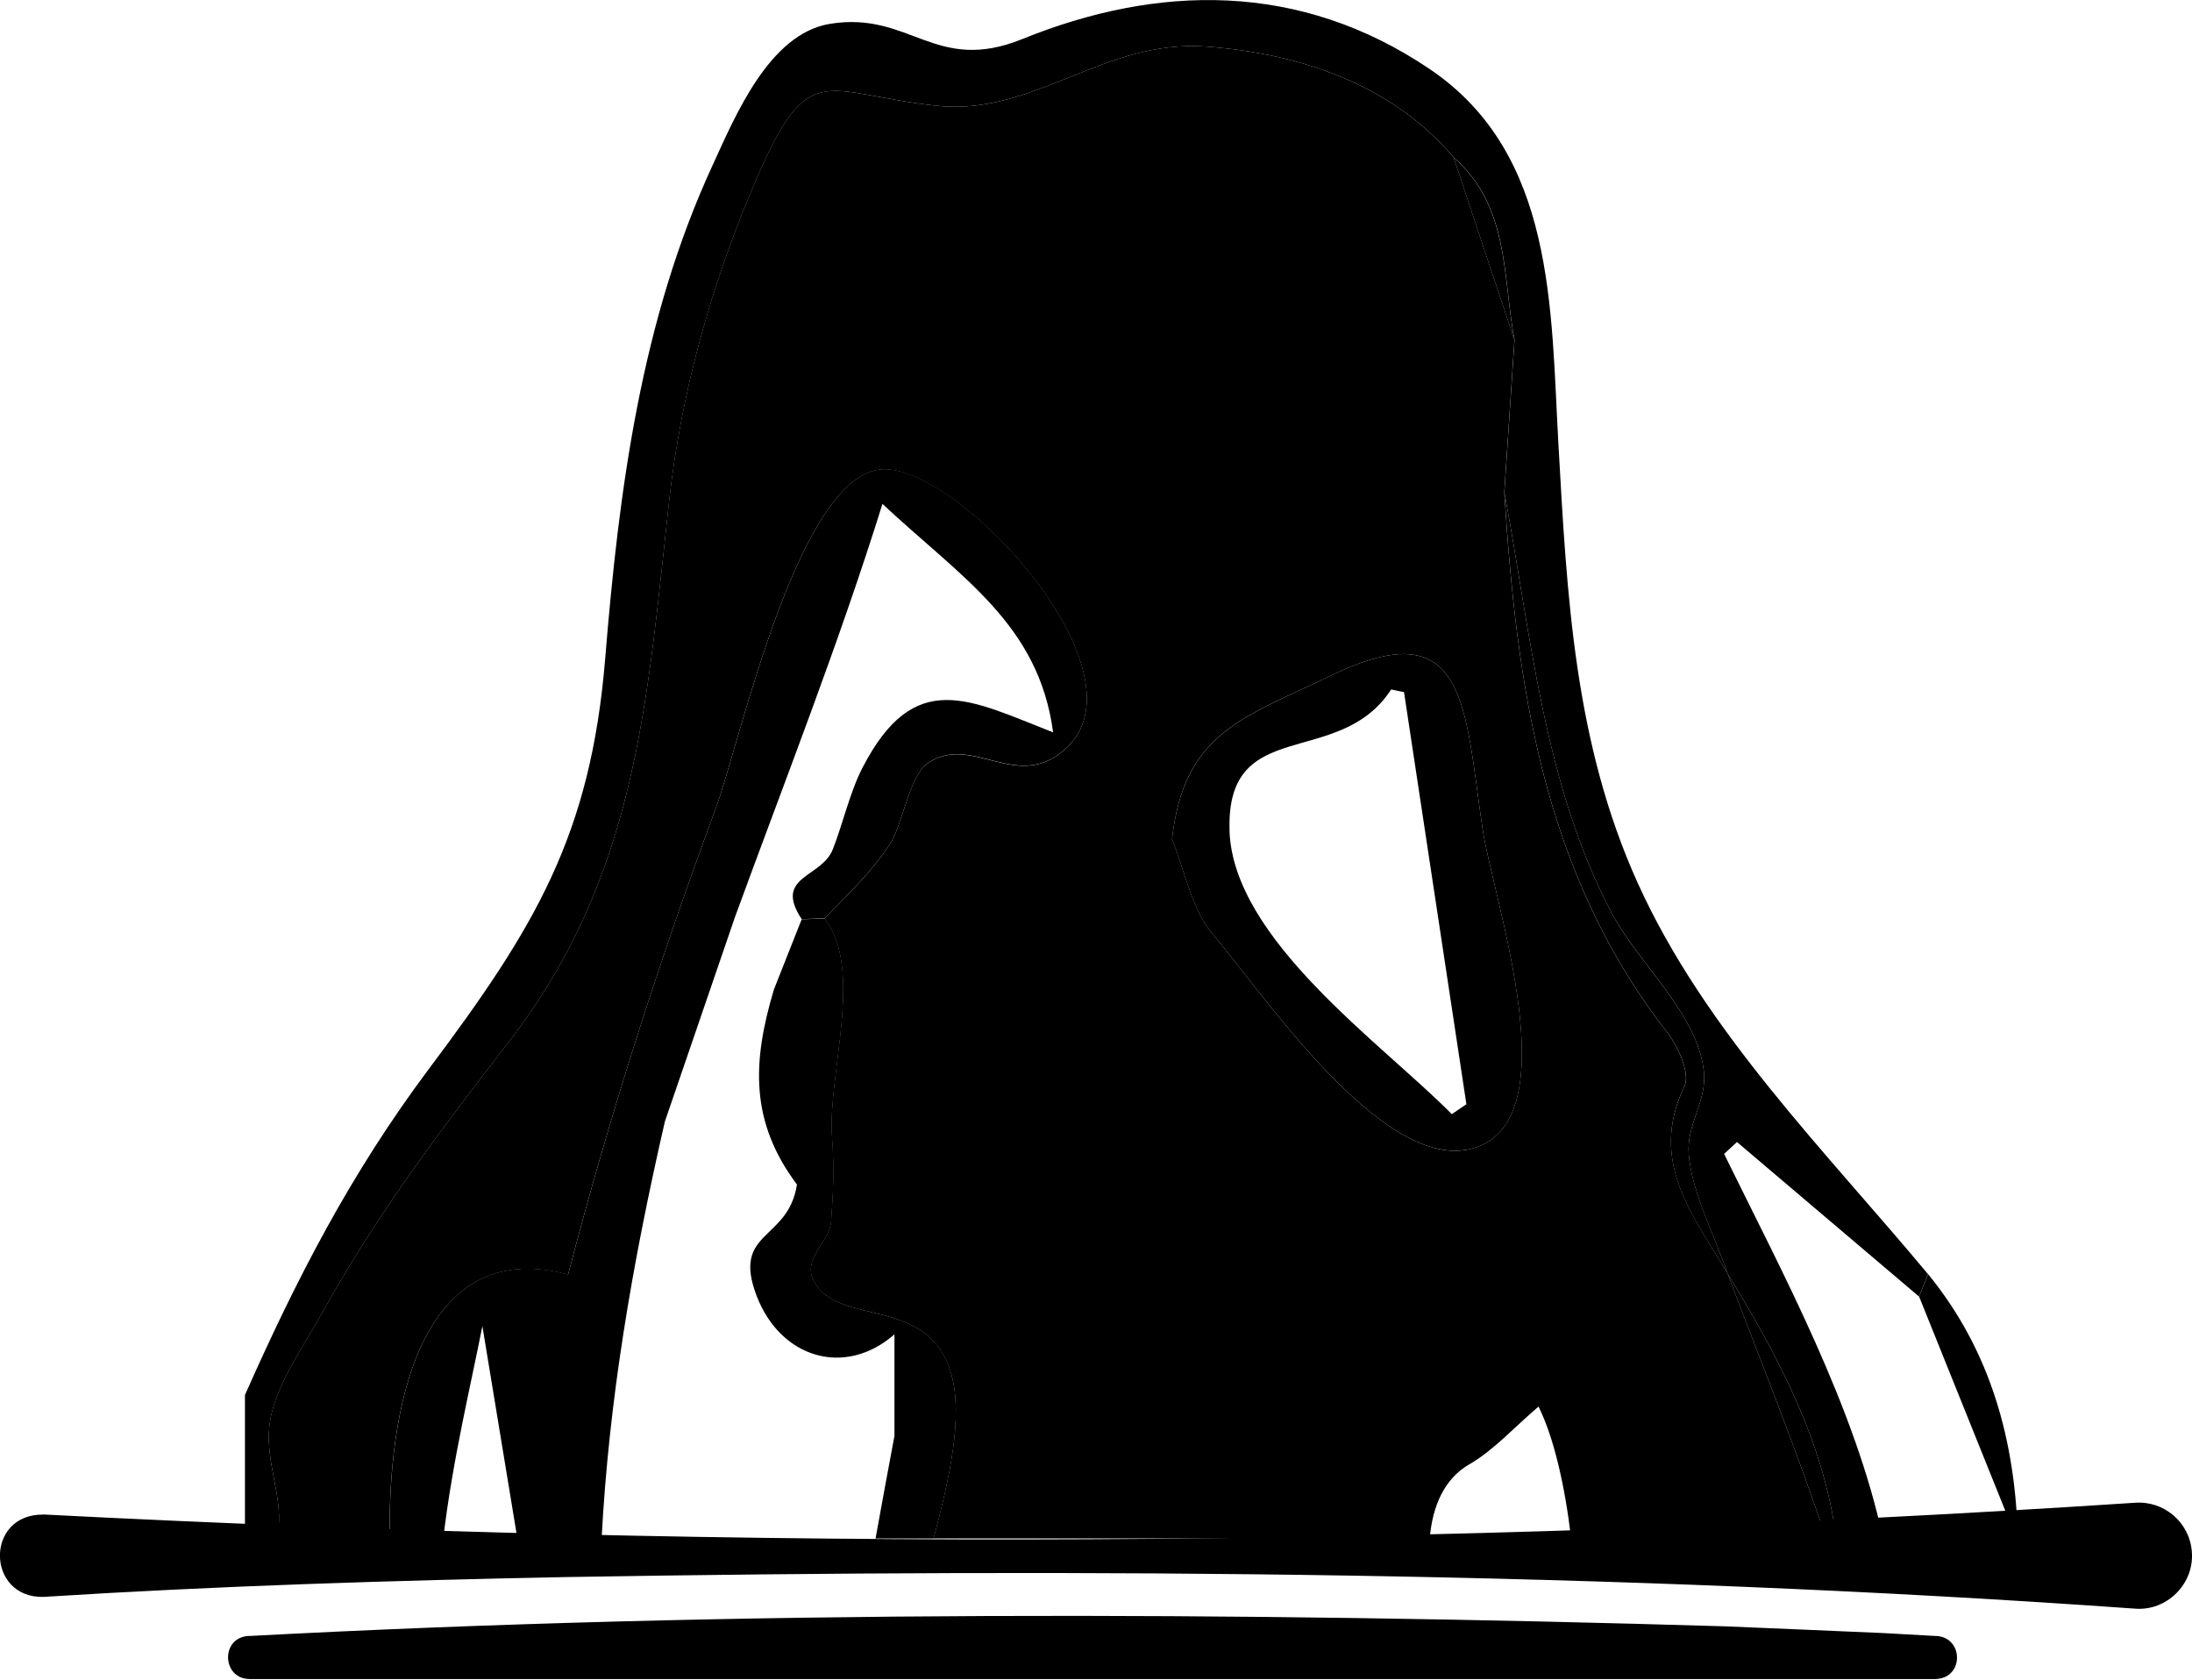
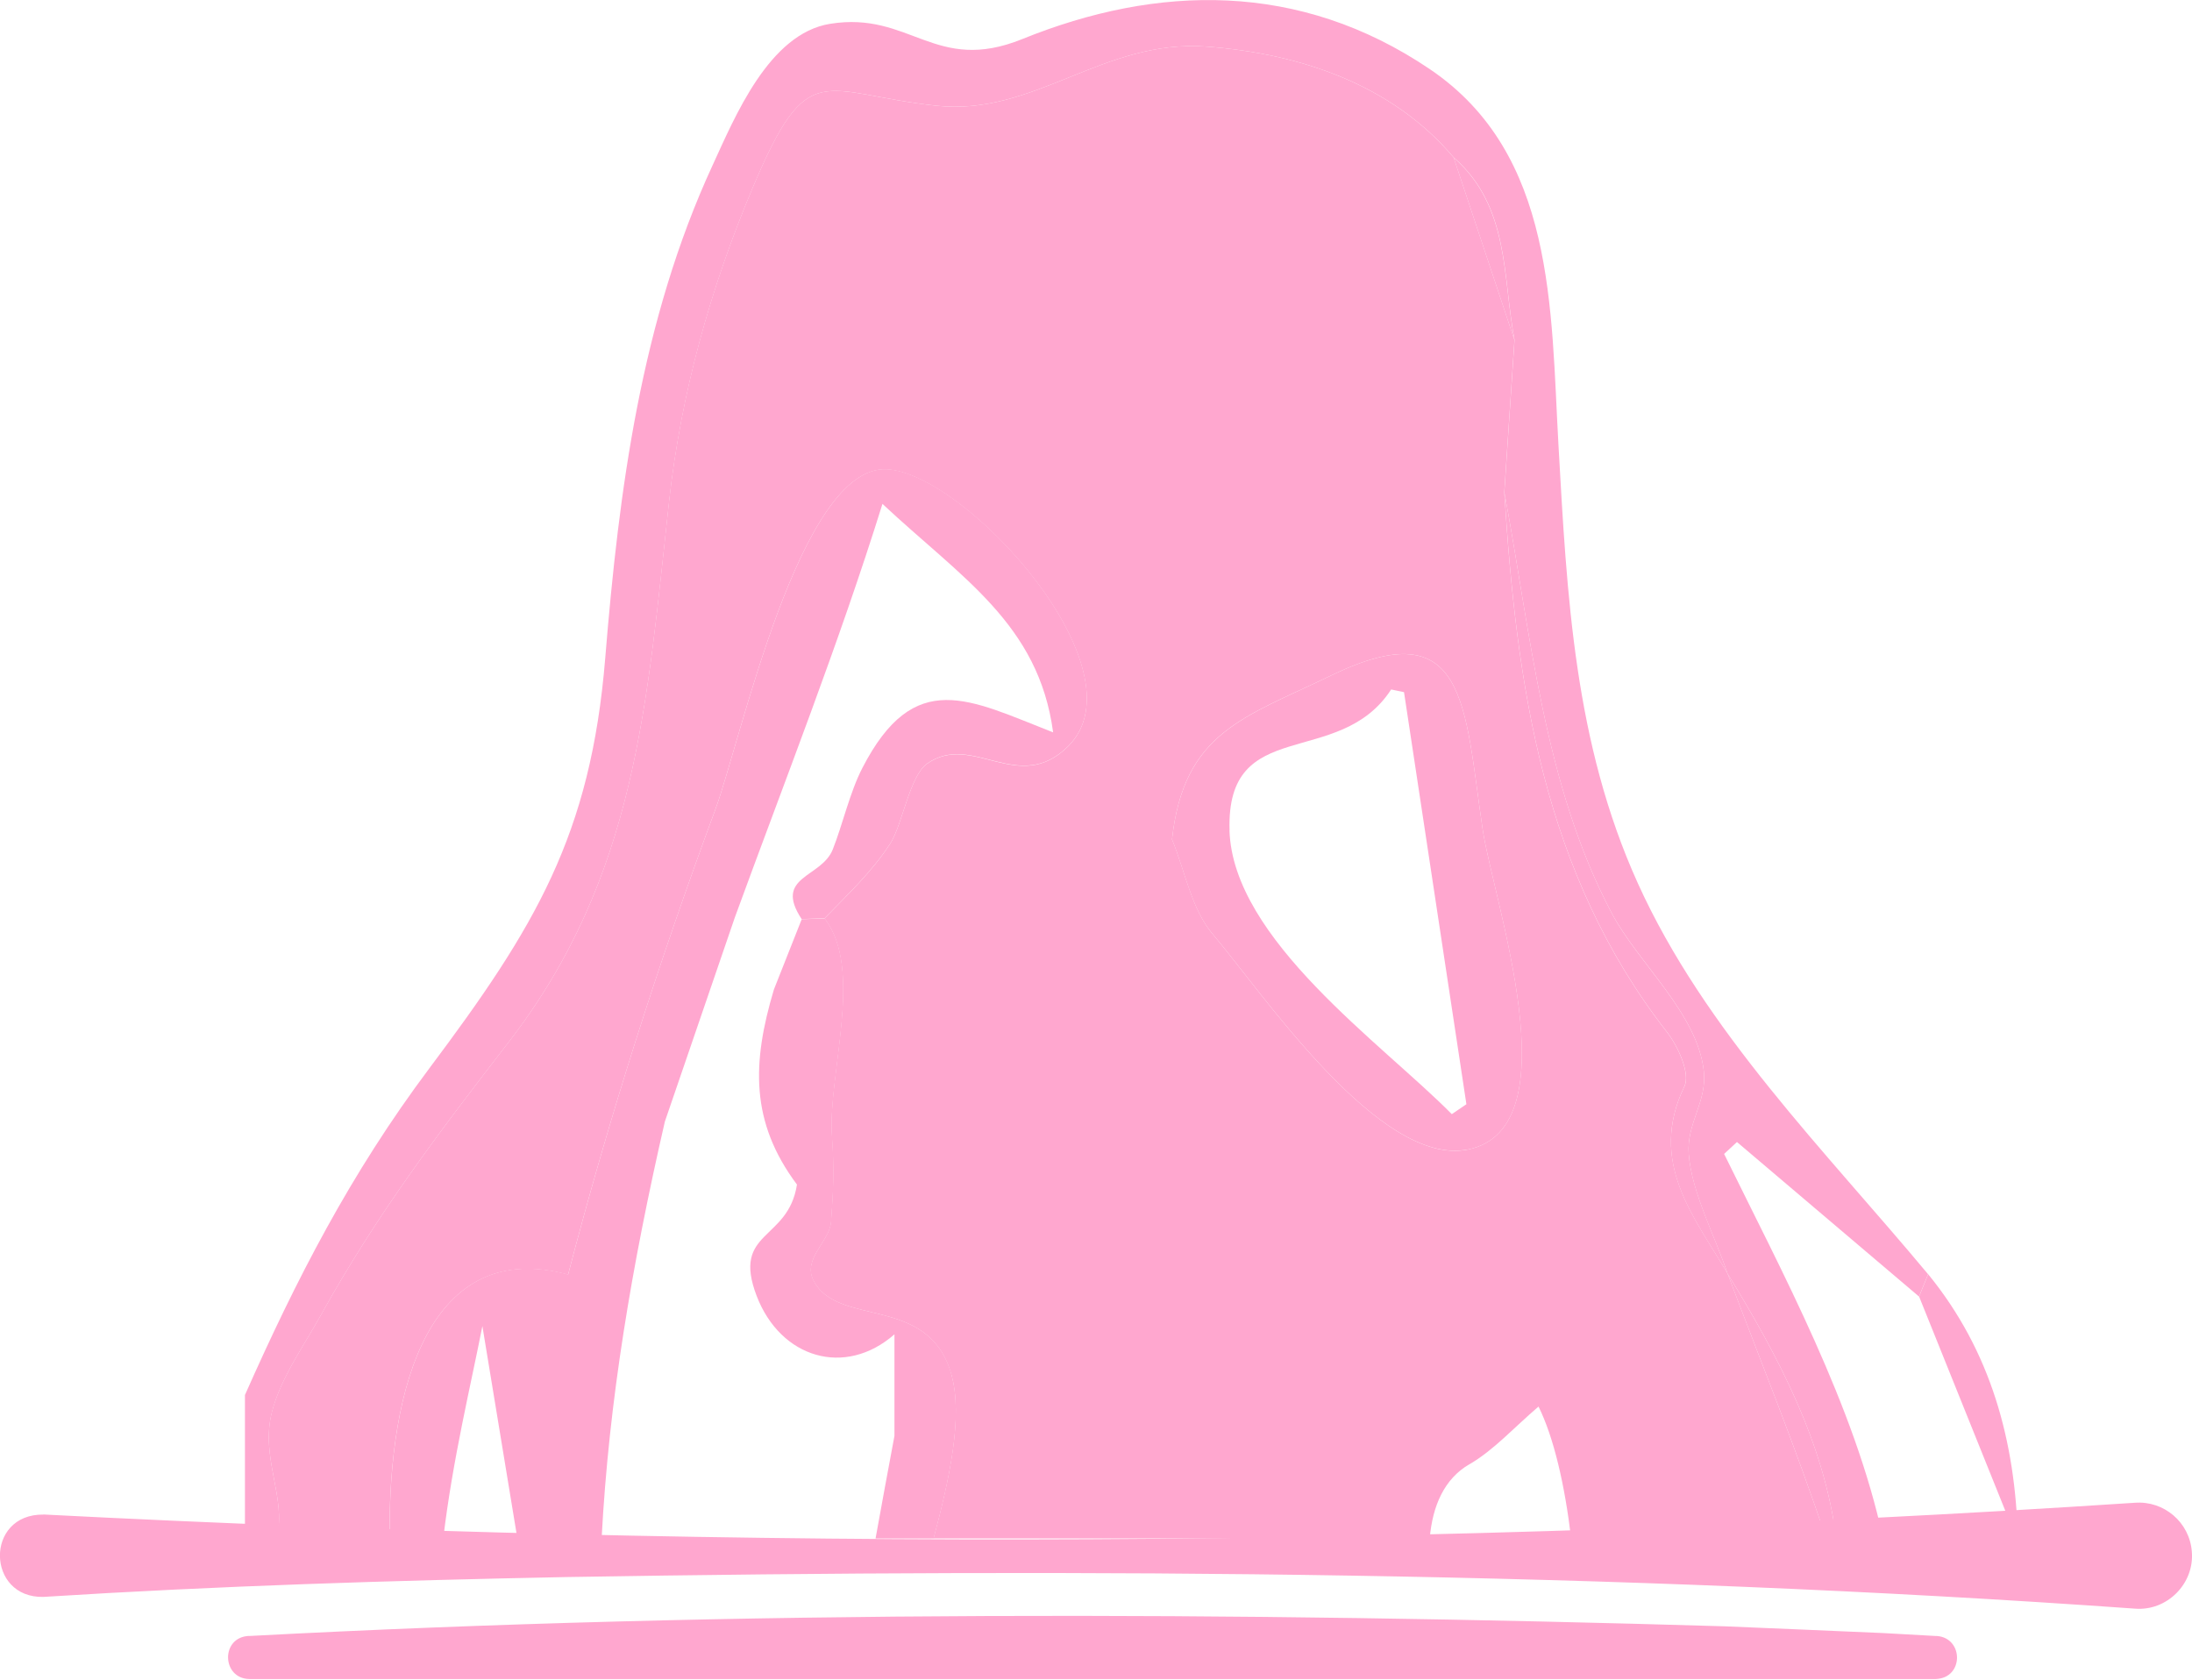
<svg xmlns="http://www.w3.org/2000/svg" id="Layer_2" data-name="Layer 2" viewBox="0 0 254.06 194.61">
  <defs>
    <style>
      .cls-1 {
-         fill: #010001;
+         fill: #ffa7cf;
      }
    </style>
  </defs>
  <g id="Layer_1-2" data-name="Layer 1">
    <g>
      <path class="cls-1" d="m51.37,156.37h.21s-.03-.08-.04-.12l-.17.12Z" />
      <g>
        <path class="cls-1" d="m233.9,178.77c0-.16-.01-.31-.02-.46h-.17c.06.15.12.31.19.46Z" />
        <path class="cls-1" d="m31.89,178.3l.2-.14c1.13-4.59-1.94-9.22-.57-14.5,1.03-3.98,3.67-7.63,5.63-11.16,6.47-11.67,13.62-21.13,21.75-31.64,14.94-19.31,16.08-39.51,18.66-62.81,1.38-12.46,4.8-24.71,9.67-36.26,6.49-15.39,7.89-11.01,21.26-9.54,11.38,1.25,19.37-7.75,31.38-6.85,10.77.81,21.45,4.37,28.62,12.85,6.51,5.67,5.65,13.79,7.05,21.16-.39,5.88-.78,11.76-1.18,17.64,3.05,16.3,4.56,33.86,12.42,48.74,3.12,5.9,10,11.68,10.7,18.39.37,3.55-2.02,6.01-1.75,9.58.34,4.49,3.09,9.62,4.49,13.83,5.95,9.7,11.18,19.61,12.61,30.71h5.42c-3.29-15.34-11.71-30.87-18.42-44.56.5-.46.99-.92,1.49-1.38,7.03,5.97,14.07,11.94,21.1,17.91.35-.86.7-1.73,1.05-2.59-11.93-14.33-25.87-28.15-33.64-45.31-7.36-16.27-8.21-33.27-9.2-50.81-.89-15.77-.35-33.7-14.9-43.54-15.12-10.23-31.6-9.83-47.25-3.49-10.11,4.09-12.96-3.27-22.27-1.77-7.09,1.14-11.04,10.8-13.63,16.42-8.28,17.95-10.84,37.59-12.43,57.08-1.68,20.57-8.16,31.24-20.39,47.56-9.17,12.24-15.45,24.52-21.37,37.86v16.63h3.49Z" />
        <path class="cls-1" d="m110.25,159.18c-2.7-9.18-13.1-5.31-15.94-10.74-1.33-2.54,1.85-4.55,2.02-6.82.27-3.57.38-6.23.11-9.9-.53-7.1,3.75-19.37-.86-25.27l-2.66.09c-1.07,2.71-2.15,5.43-3.22,8.14-2.54,8.49-2.76,15.35,2.67,22.61-1.02,6.6-7.59,5.27-4.67,12.91,2.77,7.22,10.24,9.46,15.97,4.45v11.77c-.75,3.96-1.47,7.93-2.19,11.89h6.73c1.78-6.69,3.49-14.17,2.03-19.12Z" />
        <path class="cls-1" d="m85.13,106.44c5.83-15.96,12.09-31.82,17.15-48.04,9.13,8.56,18.1,13.9,19.78,26.48-9.69-3.77-16.07-7.61-22.12,4.15-1.44,2.79-2.3,6.61-3.42,9.42-1.32,3.32-6.9,3.07-3.61,8.07l2.66-.09c2.69-2.78,5.49-5.39,7.61-8.66,1.42-2.19,2.24-7.84,4.29-9.28,5.26-3.68,10.6,3.71,16.35-2.02,8.84-8.82-11.85-31.66-21.05-32.09-10.08-.48-16.95,31.59-19.84,39.39-6.62,17.87-12.28,35.52-17.08,53.94-15.85-4.3-20.9,12.71-20.68,30.57h6.21c1.07-9.07,3.24-17.97,4.53-24.59,1.37,8.28,2.71,16.45,4.05,24.59h9.77c.84-15.91,3.49-31.56,7.33-48.29,2.69-7.86,5.38-15.71,8.08-23.57Z" />
        <path class="cls-1" d="m222.43,150.27c3.76,9.34,7.52,18.69,11.28,28.03h.17c-.3-11.27-3.12-21.7-10.4-30.62-.35.86-.7,1.73-1.05,2.59Z" />
        <path class="cls-1" d="m170.31,169.71c2.81-1.63,5.09-4.19,8.01-6.69,1.78,3.59,3.05,9.13,3.78,15.27h29.55c-3.45-10.36-7.57-20.49-11.43-30.71-3.93-6.67-9.21-12.9-5-21.66.71-1.47-.71-4.63-2.03-6.32-14.38-18.45-17.42-40.24-18.84-62.55.39-5.88.78-11.76,1.18-17.64-2.35-7.05-4.7-14.11-7.05-21.16-7.16-8.48-17.85-12.04-28.62-12.85-12.01-.9-20,8.11-31.38,6.85-13.37-1.47-14.77-5.85-21.26,9.54-4.87,11.55-8.29,23.79-9.67,36.26-2.58,23.31-3.71,43.5-18.66,62.81-8.12,10.5-15.27,19.96-21.75,31.64-1.96,3.53-4.6,7.18-5.63,11.16-1.36,5.28,1.71,9.91.57,14.5.02.05.03.09.05.14h13.03c-.22-17.87,4.83-34.87,20.68-30.57,4.8-18.43,10.47-36.07,17.08-53.94,2.89-7.8,9.76-39.87,19.84-39.39,9.2.44,29.9,23.27,21.05,32.09-5.75,5.73-11.09-1.66-16.35,2.02-2.05,1.43-2.86,7.09-4.29,9.28-2.12,3.27-4.92,5.88-7.61,8.66,4.61,5.9.33,18.18.86,25.27.27,3.67.16,6.33-.11,9.9-.17,2.27-3.34,4.29-2.02,6.82,2.84,5.43,13.24,1.56,15.94,10.74,1.46,4.95-.25,12.43-2.03,19.12h57.51c.32-3.8,1.71-6.92,4.59-8.59Zm-34.47-72.42c1.36-12.49,8.44-14.16,18.37-18.97,15.84-7.69,15.5,3.4,17.63,17.77,1.23,8.31,10.54,34.65-1.7,37.14-10.27,2.09-23.92-18.32-29.57-24.95-2.47-2.9-3.2-7.28-4.72-10.98Z" />
        <path class="cls-1" d="m195.22,125.93c-4.21,8.77,1.06,14.99,5,21.66-1.39-4.21-4.14-9.34-4.49-13.83-.27-3.57,2.12-6.03,1.75-9.58-.7-6.71-7.59-12.48-10.7-18.39-7.86-14.88-9.37-32.44-12.42-48.74,1.41,22.31,4.46,44.1,18.84,62.55,1.32,1.69,2.74,4.85,2.03,6.32Z" />
        <path class="cls-1" d="m211.66,178.3h1.17c-1.43-11.1-6.66-21.01-12.61-30.71,3.86,10.22,7.99,20.35,11.43,30.71Z" />
        <path class="cls-1" d="m168.48,18.26c2.35,7.05,4.7,14.11,7.05,21.16-1.4-7.37-.55-15.49-7.05-21.16Z" />
        <path class="cls-1" d="m170.14,133.23c12.25-2.49,2.93-28.83,1.7-37.14-2.13-14.37-1.79-25.45-17.63-17.77-9.92,4.82-17,6.48-18.37,18.97,1.52,3.7,2.25,8.09,4.72,10.98,5.65,6.62,19.3,27.04,29.57,24.95Zm-27.63-36.98c-.43-13.47,12.67-7.02,18.73-16.34.5.1.99.21,1.49.31,2.41,15.92,4.82,31.84,7.23,47.76-.56.38-1.12.77-1.69,1.15-8.08-8.19-25.37-20.22-25.77-32.89Z" />
      </g>
      <path class="cls-1" d="m5.05,175.53c80.73,4.15,161.7,3.95,242.38-1.36,3.39-.26,6.35,2.27,6.61,5.66.32,3.72-2.89,6.93-6.61,6.61-60.51-4.31-121.17-4.67-181.79-3.66-20.2.4-40.4,1.02-60.6,2.3-6.64.16-6.82-9.63,0-9.54h0Z" />
      <path class="cls-1" d="m28.9,189.61c56.43-3,114.54-2.8,171.02-1.12,3.71.16,14.65.61,18.32.78,0,0,6.11.34,6.11.34,0,0,.14,0,.14,0,3.12.23,3.15,4.88-.14,4.99,0,0-195.45,0-195.45,0-3.22-.06-3.36-4.89,0-5h0Z" />
    </g>
  </g>
</svg>
